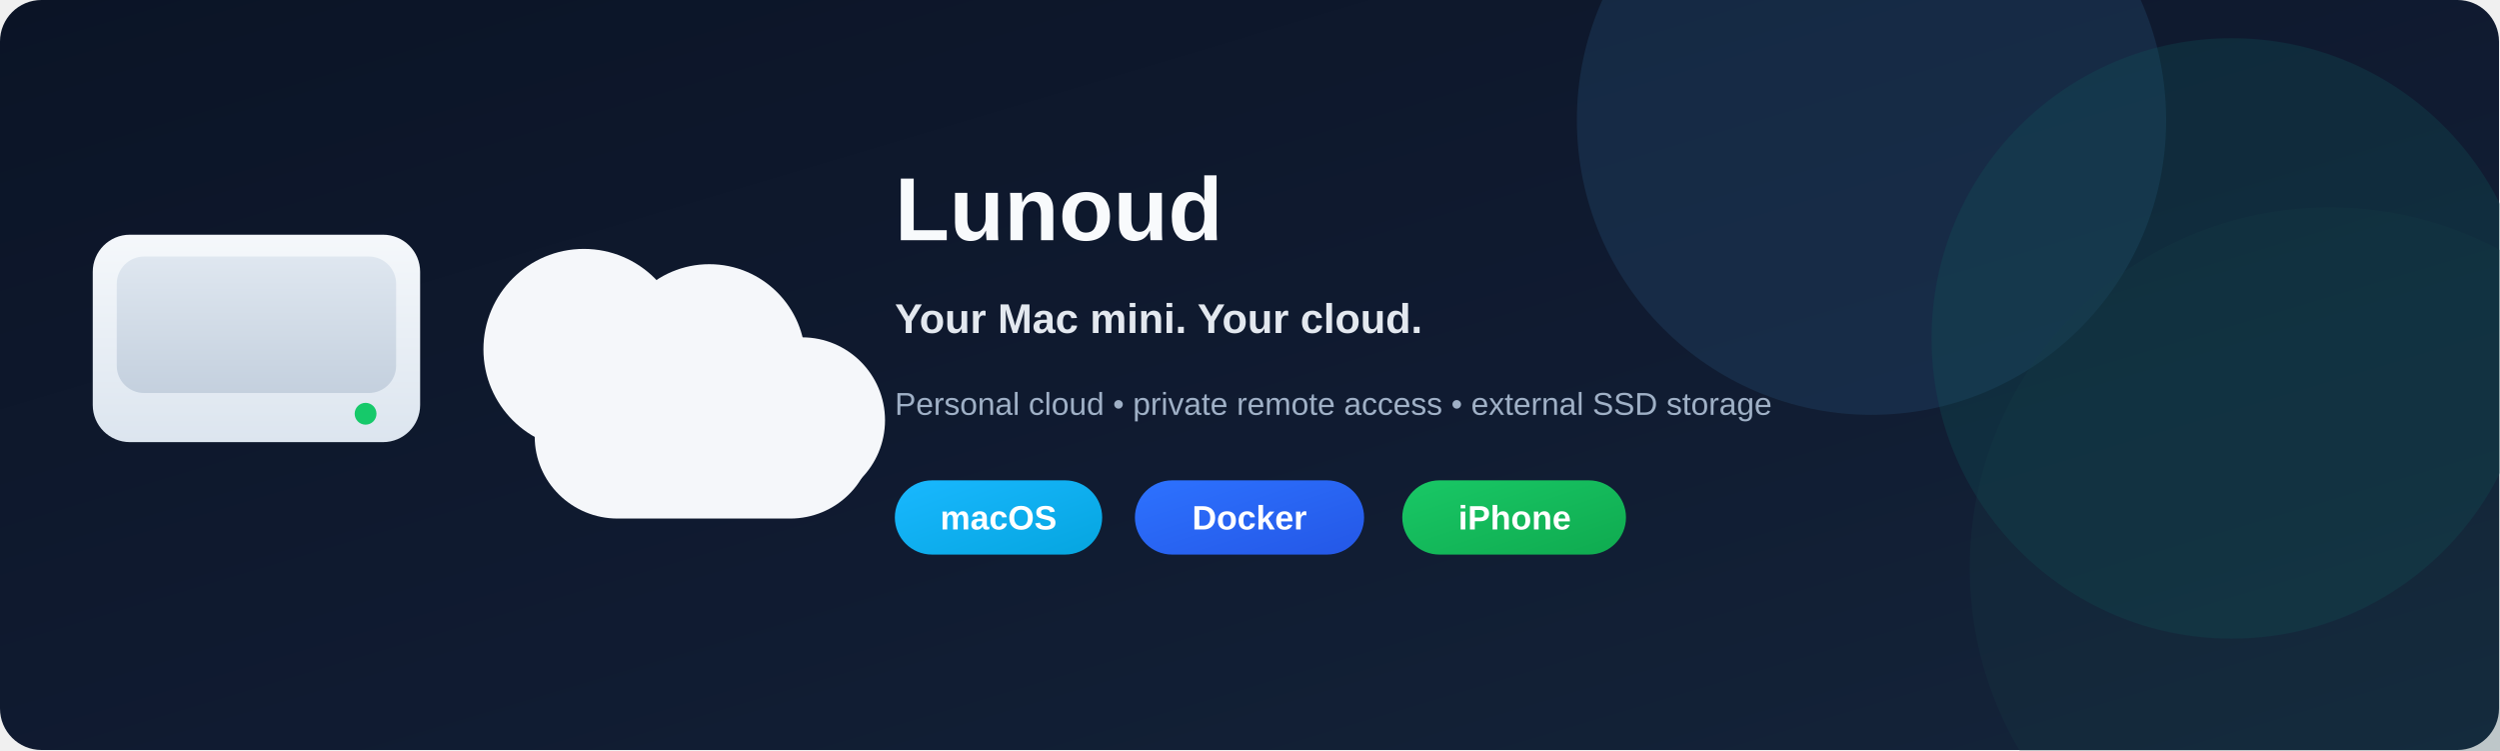
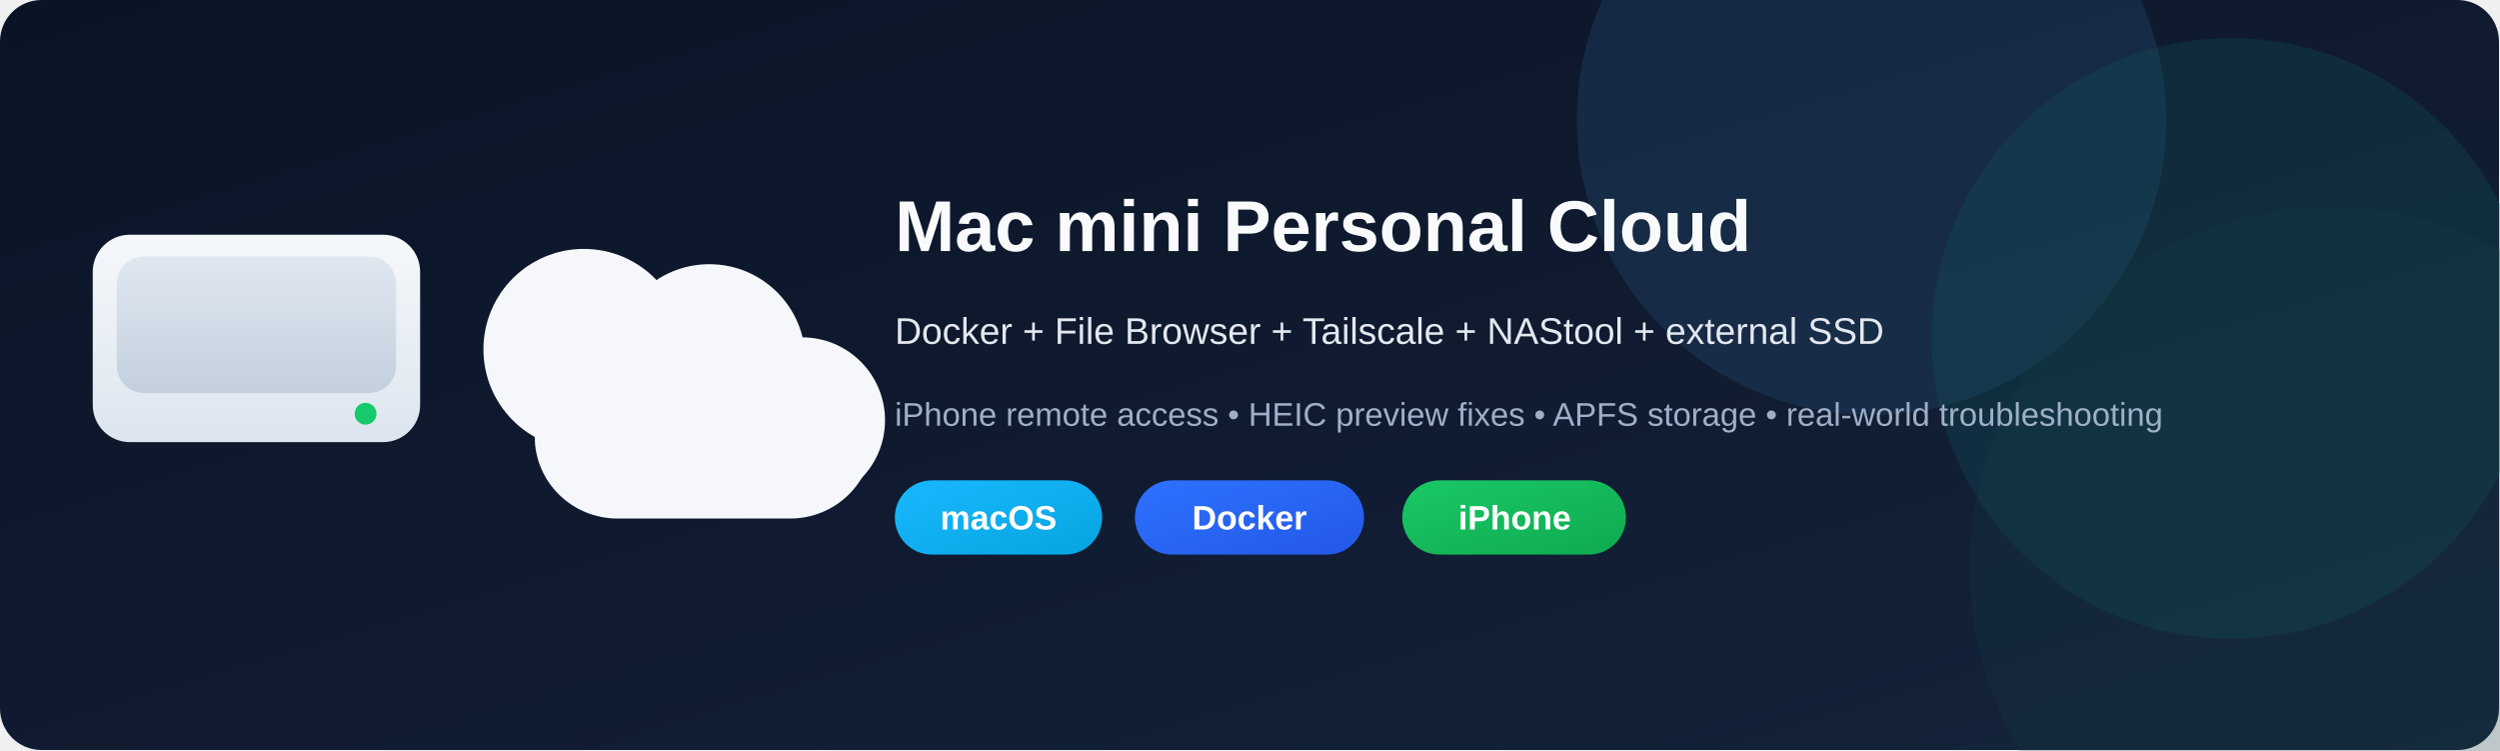
<svg xmlns="http://www.w3.org/2000/svg" width="2290" height="687" viewBox="0 0 2290 687" role="img" aria-labelledby="title desc">
  <defs>
    <linearGradient id="bg" x1="0" y1="0" x2="1" y2="1">
      <stop offset="0%" stop-color="#0b1426" />
      <stop offset="55%" stop-color="#101b31" />
      <stop offset="100%" stop-color="#14253a" />
    </linearGradient>
    <linearGradient id="device" x1="0" y1="0" x2="0" y2="1">
      <stop offset="0%" stop-color="#f5f8fb" />
      <stop offset="100%" stop-color="#dce5ef" />
    </linearGradient>
    <linearGradient id="screen" x1="0" y1="0" x2="0" y2="1">
      <stop offset="0%" stop-color="#dfe7f0" />
      <stop offset="100%" stop-color="#c4d0de" />
    </linearGradient>
    <linearGradient id="macBadge" x1="0" y1="0" x2="1" y2="1">
      <stop offset="0%" stop-color="#19b8ff" />
      <stop offset="100%" stop-color="#05a5df" />
    </linearGradient>
    <linearGradient id="dockerBadge" x1="0" y1="0" x2="1" y2="1">
      <stop offset="0%" stop-color="#2d72ff" />
      <stop offset="100%" stop-color="#2457e6" />
    </linearGradient>
    <linearGradient id="iphoneBadge" x1="0" y1="0" x2="1" y2="1">
      <stop offset="0%" stop-color="#19c866" />
      <stop offset="100%" stop-color="#0faa4f" />
    </linearGradient>
  </defs>
  <rect width="2290" height="687" rx="38" fill="url(#bg)" />
  <circle cx="1715" cy="110" r="270" fill="#204466" opacity="0.40" />
  <circle cx="2045" cy="310" r="275" fill="#0e555a" opacity="0.28" />
  <circle cx="2135" cy="520" r="330" fill="#153f46" opacity="0.23" />
  <g transform="translate(85 215)">
    <rect x="0" y="0" width="300" height="190" rx="34" fill="url(#device)" />
    <rect x="22" y="20" width="256" height="125" rx="25" fill="url(#screen)" />
    <circle cx="250" cy="164" r="10" fill="#16c96a" />
  </g>
  <g fill="#f5f7fa" transform="translate(415 200)">
    <circle cx="120" cy="120" r="92" />
    <circle cx="235" cy="130" r="88" />
    <circle cx="320" cy="185" r="76" />
    <rect x="75" y="125" width="310" height="150" rx="76" />
  </g>
  <g font-family="-apple-system,BlinkMacSystemFont,'Segoe UI',Arial,sans-serif">
-     <text x="820" y="220" fill="#f8fafc" font-size="82" font-weight="800">Lunoud</text>
-     <text x="820" y="305" fill="#e3e8ef" font-size="38" font-weight="600">Your Mac mini. Your cloud.</text>
-     <text x="820" y="380" fill="#9fb0c6" font-size="29" font-weight="500">Personal cloud • private remote access • external SSD storage</text>
+     <text x="820" y="230" fill="#f8fafc" font-size="66" font-weight="800">Mac mini Personal Cloud</text>
+     <text x="820" y="315" fill="#e3e8ef" font-size="34" font-weight="500">Docker + File Browser + Tailscale + NAStool + external SSD</text>
+     <text x="820" y="390" fill="#9fb0c6" font-size="30" font-weight="500">iPhone remote access • HEIC preview fixes • APFS storage • real-world troubleshooting</text>
    <g transform="translate(820 440)">
      <rect x="0" y="0" width="190" height="68" rx="34" fill="url(#macBadge)" />
      <text x="95" y="45" text-anchor="middle" fill="#ffffff" font-size="31" font-weight="700">macOS</text>
      <rect x="220" y="0" width="210" height="68" rx="34" fill="url(#dockerBadge)" />
      <text x="325" y="45" text-anchor="middle" fill="#ffffff" font-size="31" font-weight="700">Docker</text>
      <rect x="465" y="0" width="205" height="68" rx="34" fill="url(#iphoneBadge)" />
      <text x="568" y="45" text-anchor="middle" fill="#ffffff" font-size="31" font-weight="700">iPhone</text>
    </g>
  </g>
</svg>
